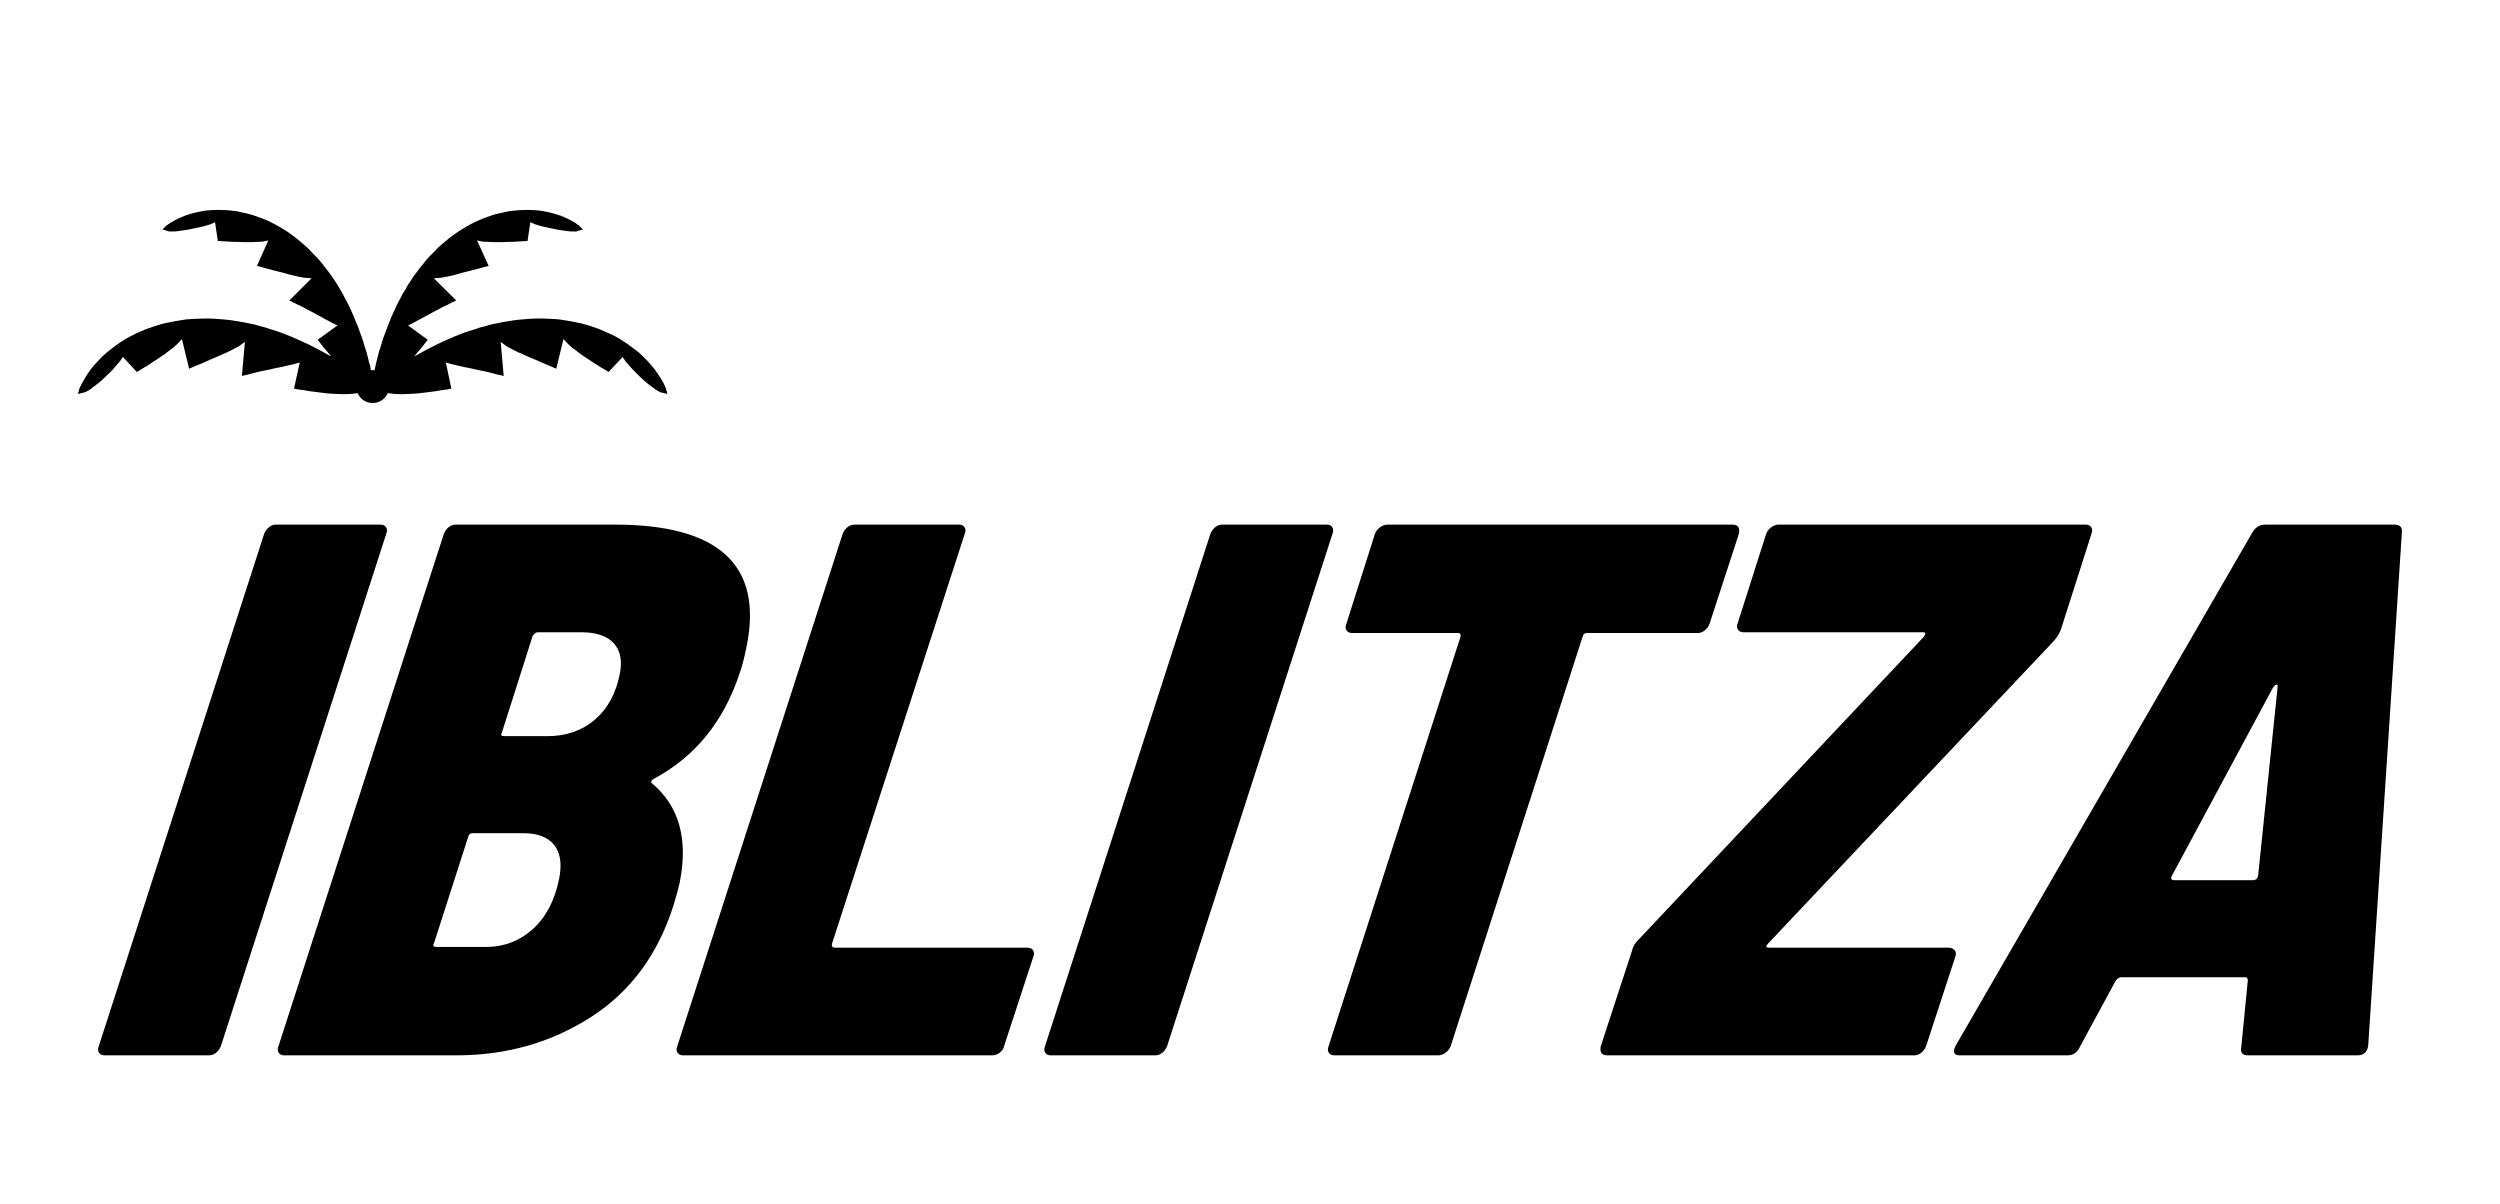
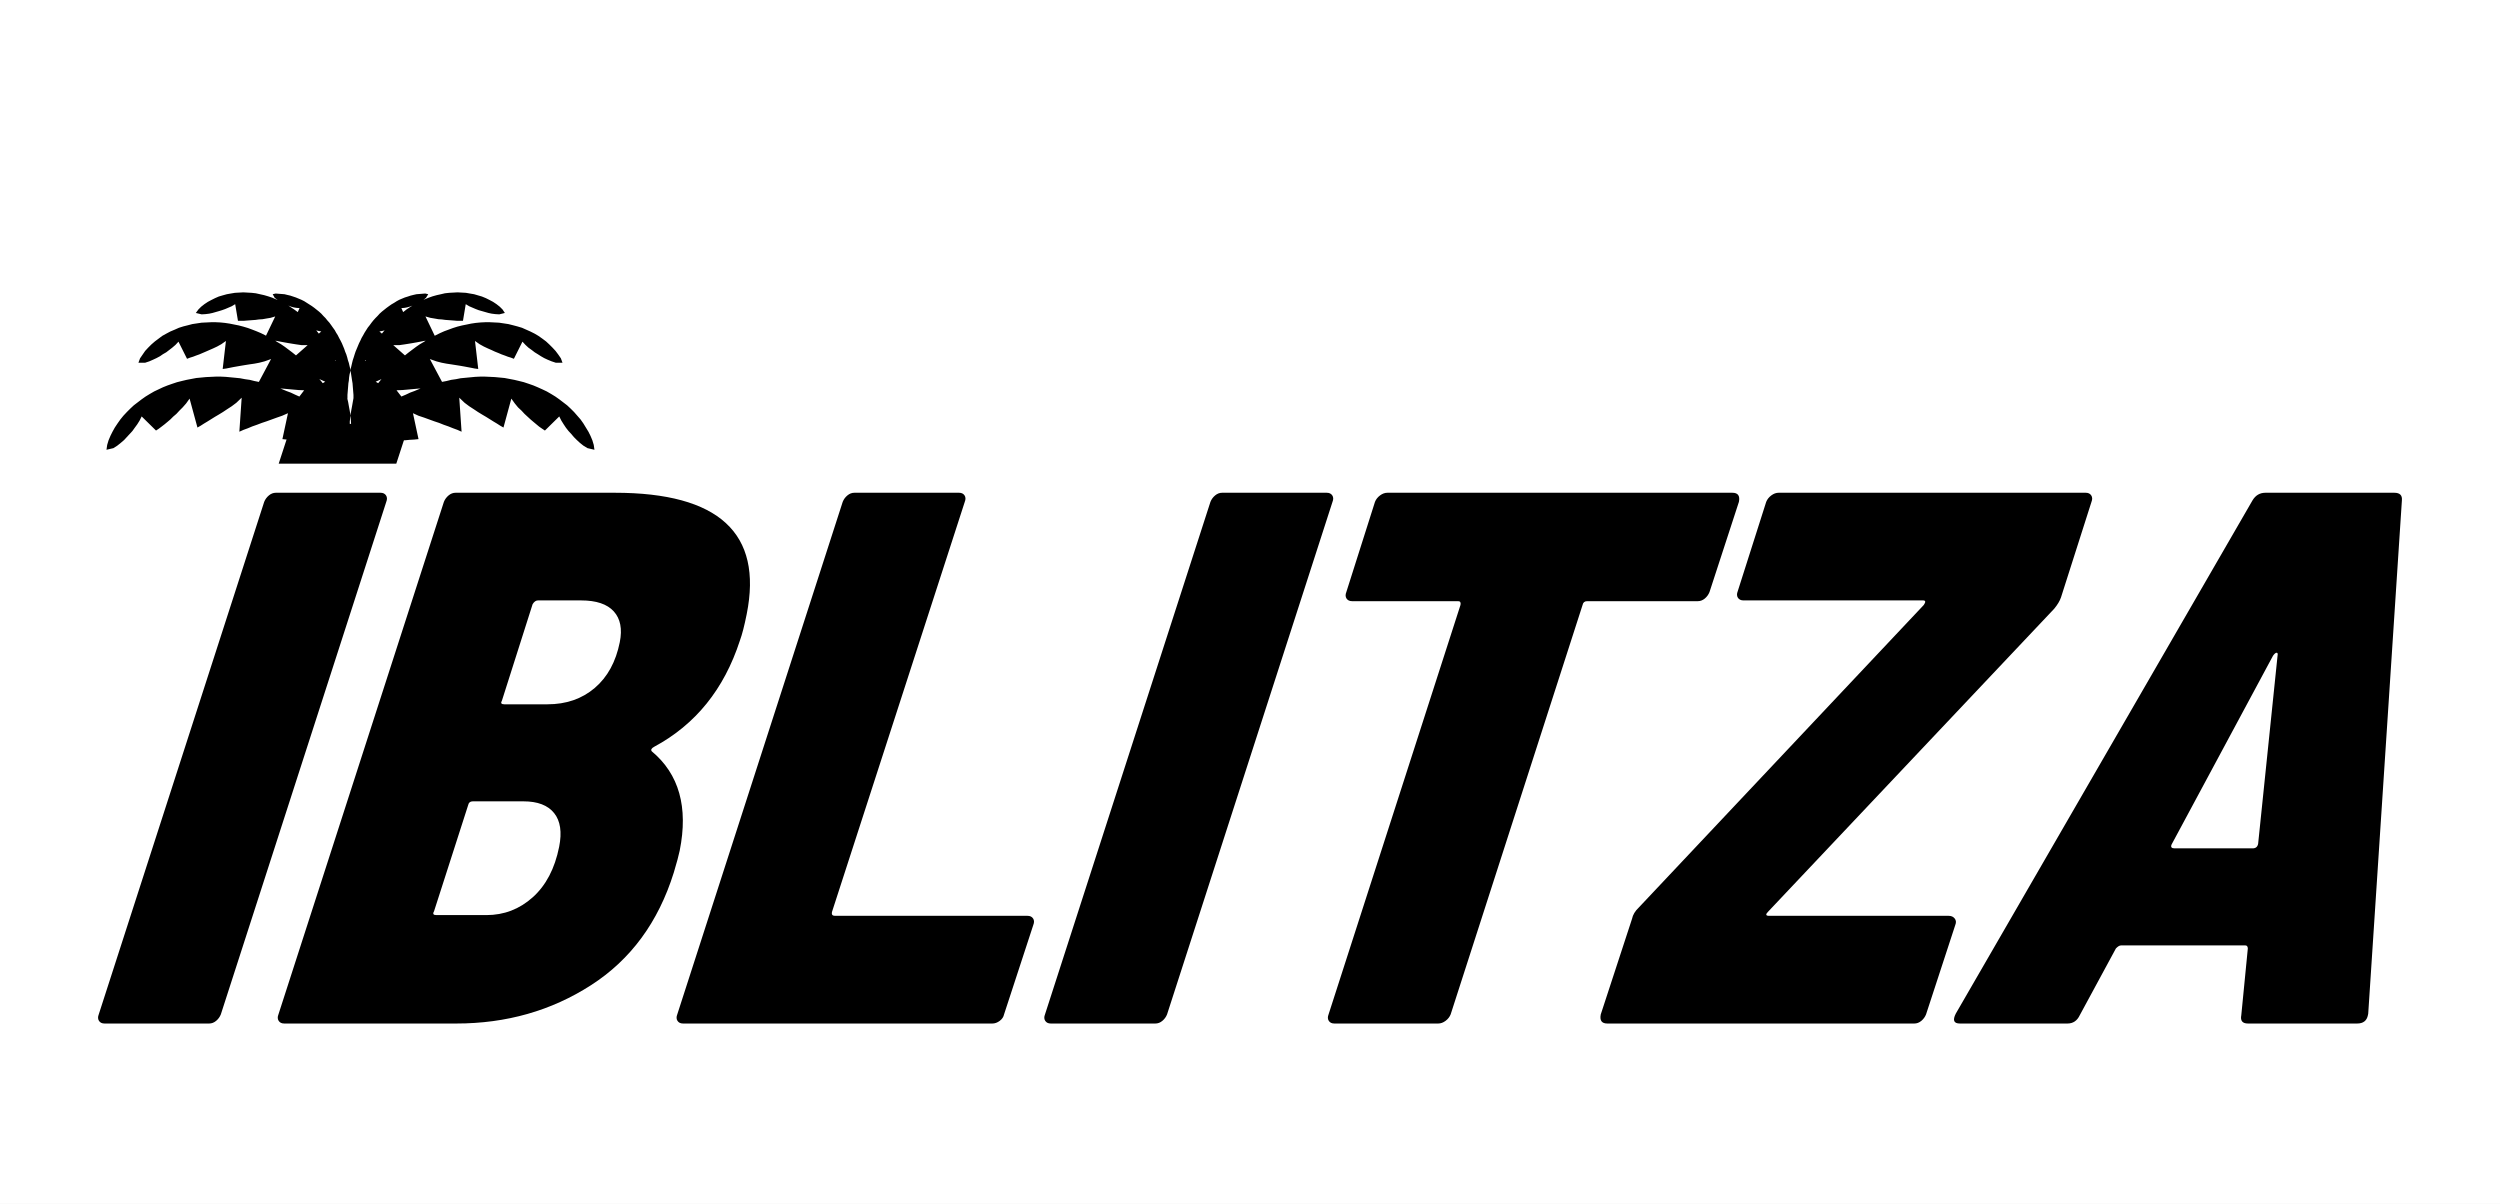
<svg xmlns="http://www.w3.org/2000/svg" viewBox="0 0 1080 520" width="1080" height="520">
  <defs />
  <rect width="1080" height="520" fill="#ffffff" />
  <g fill="#000000">
-     <path d="M161.0,167.0 L162.7,165.1 L164.5,163.5 L166.4,162.1 L168.4,160.7 L170.4,159.3 L172.4,158.0 L174.4,156.7 L176.4,155.5 L178.5,154.2 L180.6,153.1 L182.7,151.9 L184.8,150.8 L187.0,149.7 L189.1,148.6 L191.3,147.6 L193.5,146.6 L195.8,145.6 L198.0,144.7 L200.3,143.8 L202.6,143.0 L205.0,142.3 L207.3,141.5 L209.7,140.9 L212.1,140.2 L214.5,139.7 L216.9,139.2 L219.3,138.8 L221.8,138.4 L224.2,138.1 L226.7,137.9 L229.2,137.7 L231.7,137.6 L234.2,137.6 L236.7,137.7 L239.2,137.8 L241.7,138.0 L244.2,138.4 L246.6,138.8 L249.1,139.3 L251.5,139.8 L254.0,140.5 L256.4,141.3 L258.7,142.1 L261.0,143.1 L263.3,144.1 L265.6,145.2 L267.7,146.4 L269.9,147.8 L271.9,149.2 L273.9,150.7 L275.9,152.2 L277.7,153.9 L279.5,155.7 L281.1,157.5 L282.7,159.4 L284.1,161.4 L285.5,163.5 L286.7,165.6 L287.7,167.8 L288.3,170.2 L288.3,170.2 L285.1,169.4 L283.1,168.2 L281.2,166.8 L279.5,165.5 L277.9,164.1 L276.3,162.6 L274.8,161.1 L273.3,159.6 L271.8,157.9 L270.3,156.2 L269.0,154.2 L262.9,160.7 L261.3,159.7 L259.6,158.7 L258.0,157.7 L256.3,156.6 L254.6,155.5 L252.8,154.3 L251.0,153.1 L249.2,151.7 L247.3,150.3 L245.4,148.6 L243.4,146.5 L240.3,159.3 L238.5,158.5 L236.6,157.7 L234.7,156.9 L232.7,156.0 L230.6,155.1 L228.4,154.2 L226.2,153.2 L223.9,152.2 L221.5,151.0 L219.0,149.7 L216.3,147.7 L217.6,162.4 L215.3,161.9 L213.0,161.3 L210.7,160.7 L208.3,160.2 L205.8,159.7 L203.3,159.1 L200.7,158.6 L198.1,158.0 L195.4,157.4 L192.6,156.6 L195.0,167.9 L192.8,168.3 L190.5,168.6 L188.2,169.0 L185.9,169.3 L183.5,169.6 L181.0,169.9 L178.6,170.1 L176.0,170.2 L173.4,170.3 L170.7,170.2 L167.9,169.9 L164.9,169.3 L161.0,167.0Z M161.0,167.0 L160.9,164.7 L161.3,162.5 L161.7,160.3 L162.2,158.1 L162.7,156.0 L163.2,153.9 L163.8,151.7 L164.5,149.6 L165.1,147.5 L165.8,145.4 L166.6,143.3 L167.4,141.2 L168.2,139.2 L169.0,137.1 L169.9,135.1 L170.9,133.0 L171.8,131.0 L172.9,129.0 L173.9,127.0 L175.1,125.1 L176.2,123.1 L177.5,121.2 L178.7,119.3 L180.1,117.5 L181.4,115.7 L182.9,113.9 L184.3,112.1 L185.9,110.4 L187.5,108.8 L189.1,107.1 L190.8,105.6 L192.6,104.1 L194.4,102.6 L196.2,101.3 L198.2,99.9 L200.1,98.7 L202.1,97.5 L204.2,96.4 L206.3,95.4 L208.4,94.5 L210.6,93.7 L212.8,92.9 L215.0,92.3 L217.3,91.8 L219.6,91.3 L221.9,91.0 L224.2,90.8 L226.5,90.7 L228.8,90.7 L231.1,90.8 L233.4,91.0 L235.7,91.4 L237.9,91.9 L240.1,92.5 L242.3,93.2 L244.4,94.1 L246.4,95.1 L248.4,96.2 L250.2,97.5 L251.8,99.1 L251.8,99.1 L249.0,100.0 L246.7,100.0 L244.7,99.8 L242.7,99.5 L240.8,99.2 L238.9,98.8 L237.0,98.4 L235.1,98.0 L233.1,97.5 L231.2,96.9 L229.1,96.0 L227.9,104.1 L226.2,104.2 L224.5,104.3 L222.8,104.4 L221.0,104.5 L219.1,104.5 L217.2,104.6 L215.3,104.6 L213.2,104.6 L211.0,104.5 L208.7,104.4 L206.1,103.9 L211.1,114.9 L209.3,115.3 L207.6,115.8 L205.7,116.3 L203.8,116.8 L201.8,117.3 L199.8,117.8 L197.7,118.4 L195.5,119.0 L193.1,119.5 L190.5,120.0 L187.4,120.2 L197.1,129.8 L195.2,130.7 L193.3,131.7 L191.3,132.6 L189.3,133.7 L187.3,134.7 L185.2,135.9 L183.1,137.0 L180.9,138.2 L178.7,139.4 L176.3,140.6 L184.8,146.8 L183.5,148.4 L182.2,150.1 L180.8,151.7 L179.4,153.4 L178.0,155.0 L176.5,156.7 L174.9,158.3 L173.2,160.0 L171.5,161.6 L169.6,163.2 L167.5,164.8 L165.1,166.2 L161.0,167.0Z M161.0,167.0 L159.4,165.1 L157.5,163.5 L155.6,162.1 L153.6,160.7 L151.7,159.3 L149.7,158.0 L147.6,156.7 L145.6,155.5 L143.5,154.2 L141.4,153.1 L139.3,151.9 L137.2,150.8 L135.1,149.7 L132.9,148.6 L130.7,147.6 L128.5,146.6 L126.2,145.6 L124.0,144.7 L121.7,143.8 L119.4,143.0 L117.1,142.3 L114.7,141.5 L112.4,140.9 L110.0,140.2 L107.6,139.7 L105.1,139.2 L102.7,138.8 L100.2,138.4 L97.8,138.1 L95.3,137.9 L92.8,137.7 L90.3,137.6 L87.8,137.6 L85.3,137.7 L82.8,137.8 L80.3,138.0 L77.8,138.4 L75.4,138.8 L72.9,139.3 L70.5,139.8 L68.1,140.5 L65.7,141.3 L63.3,142.1 L61.0,143.1 L58.7,144.1 L56.5,145.2 L54.3,146.4 L52.1,147.8 L50.1,149.2 L48.1,150.7 L46.2,152.2 L44.3,153.9 L42.6,155.7 L40.9,157.5 L39.3,159.4 L37.9,161.4 L36.6,163.5 L35.4,165.6 L34.3,167.8 L33.7,170.2 L33.7,170.2 L36.9,169.4 L39.0,168.2 L40.8,166.8 L42.5,165.5 L44.2,164.1 L45.7,162.6 L47.3,161.1 L48.8,159.6 L50.2,157.9 L51.7,156.2 L53.1,154.2 L59.1,160.7 L60.8,159.7 L62.4,158.7 L64.1,157.7 L65.7,156.6 L67.4,155.5 L69.2,154.3 L71.0,153.1 L72.8,151.7 L74.7,150.3 L76.6,148.6 L78.6,146.5 L81.7,159.3 L83.5,158.5 L85.4,157.7 L87.4,156.9 L89.4,156.0 L91.4,155.1 L93.6,154.2 L95.8,153.2 L98.1,152.2 L100.5,151.0 L103.0,149.7 L105.8,147.7 L104.5,162.4 L106.7,161.9 L109.0,161.3 L111.3,160.7 L113.7,160.2 L116.2,159.7 L118.7,159.1 L121.3,158.6 L123.9,158.0 L126.6,157.4 L129.5,156.6 L127.0,167.9 L129.2,168.3 L131.5,168.6 L133.8,169.0 L136.2,169.3 L138.6,169.6 L141.0,169.9 L143.5,170.1 L146.0,170.2 L148.6,170.3 L151.3,170.2 L154.1,169.9 L157.1,169.3 L161.0,167.0Z M161.0,167.0 L161.1,164.7 L160.8,162.5 L160.3,160.3 L159.9,158.1 L159.3,156.0 L158.8,153.9 L158.2,151.7 L157.5,149.6 L156.9,147.5 L156.2,145.4 L155.4,143.3 L154.7,141.2 L153.8,139.2 L153.0,137.1 L152.1,135.1 L151.2,133.0 L150.2,131.0 L149.1,129.0 L148.1,127.0 L147.0,125.1 L145.8,123.1 L144.6,121.2 L143.3,119.3 L142.0,117.5 L140.6,115.7 L139.2,113.9 L137.7,112.1 L136.1,110.4 L134.5,108.8 L132.9,107.1 L131.2,105.6 L129.4,104.1 L127.6,102.6 L125.8,101.3 L123.9,99.9 L121.9,98.7 L119.9,97.5 L117.8,96.4 L115.8,95.4 L113.6,94.5 L111.4,93.7 L109.2,92.9 L107.0,92.3 L104.7,91.8 L102.5,91.3 L100.2,91.0 L97.9,90.8 L95.5,90.7 L93.2,90.7 L90.9,90.8 L88.6,91.0 L86.4,91.4 L84.1,91.9 L81.9,92.5 L79.8,93.2 L77.7,94.1 L75.6,95.1 L73.7,96.2 L71.8,97.5 L70.2,99.1 L70.2,99.1 L73.1,100.0 L75.3,100.0 L77.3,99.8 L79.3,99.5 L81.3,99.2 L83.2,98.8 L85.0,98.4 L87.0,98.0 L88.9,97.5 L90.9,96.9 L92.9,96.0 L94.1,104.1 L95.8,104.2 L97.5,104.3 L99.3,104.4 L101.0,104.5 L102.9,104.5 L104.8,104.6 L106.7,104.6 L108.8,104.6 L111.0,104.5 L113.3,104.4 L115.9,103.9 L111.0,114.9 L112.7,115.3 L114.5,115.8 L116.3,116.3 L118.2,116.8 L120.2,117.3 L122.2,117.8 L124.3,118.4 L126.6,119.0 L128.9,119.5 L131.5,120.0 L134.6,120.2 L125.0,129.8 L126.8,130.7 L128.8,131.7 L130.7,132.6 L132.7,133.7 L134.7,134.7 L136.8,135.9 L138.9,137.0 L141.1,138.2 L143.3,139.4 L145.8,140.6 L137.2,146.8 L138.5,148.4 L139.8,150.1 L141.2,151.7 L142.6,153.4 L144.0,155.0 L145.6,156.7 L147.1,158.3 L148.8,160.0 L150.5,161.6 L152.4,163.2 L154.5,164.8 L156.9,166.2 L161.0,167.0Z" />
-     <circle cx="161.0" cy="167.0" r="7.1" />
+     <path d="M120.4,200.3 L171.2,200.3 L176.8,183.1 L126.0,183.1Z" />
+     <path d="M151.4,185.6 L152.8,183.9 L154.3,182.6 L156.0,181.4 L157.6,180.2 L159.3,179.1 L161.0,178.0 L162.7,177.0 L164.5,176.0 L166.2,175.0 L168.0,174.0 L169.8,173.1 L171.6,172.2 L173.4,171.3 L175.3,170.5 L177.2,169.6 L179.1,168.9 L181.0,168.1 L182.9,167.4 L184.9,166.8 L186.8,166.2 L188.8,165.6 L190.8,165.0 L192.9,164.6 L194.9,164.1 L197.0,163.8 L199.0,163.4 L201.1,163.2 L203.2,163.0 L205.3,162.8 L207.4,162.7 L209.5,162.7 L211.7,162.8 L213.8,162.9 L215.9,163.1 L218.0,163.3 L220.1,163.7 L222.2,164.1 L224.3,164.6 L226.3,165.1 L228.4,165.8 L230.4,166.5 L232.3,167.3 L234.3,168.2 L236.2,169.1 L238.1,170.2 L239.9,171.3 L241.6,172.5 L243.3,173.8 L245.0,175.1 L246.5,176.5 L248.0,178.0 L249.4,179.6 L250.8,181.2 L252.0,182.9 L253.1,184.7 L254.2,186.5 L255.1,188.3 L255.9,190.2 L256.5,192.2 L256.8,194.3 L256.8,194.3 L253.8,193.6 L252.0,192.5 L250.5,191.3 L249.2,190.1 L247.9,188.8 L246.8,187.5 L245.6,186.2 L244.5,184.8 L243.5,183.3 L242.5,181.7 L241.6,179.9 L235.4,186.0 L234.2,185.2 L232.9,184.3 L231.7,183.3 L230.5,182.3 L229.2,181.2 L227.9,180.0 L226.6,178.8 L225.3,177.4 L223.8,176.0 L222.4,174.3 L220.9,172.2 L217.5,184.7 L216.1,183.9 L214.7,183.0 L213.2,182.1 L211.6,181.1 L210.0,180.1 L208.3,179.1 L206.5,178.0 L204.7,176.8 L202.7,175.5 L200.7,174.0 L198.4,171.8 L199.4,186.5 L197.6,185.7 L195.7,185.0 L193.7,184.2 L191.7,183.5 L189.7,182.7 L187.6,182.0 L185.4,181.2 L183.2,180.4 L180.8,179.6 L178.4,178.5 L180.8,189.7 L178.9,189.9 L177.0,190.0 L175.0,190.2 L173.0,190.2 L170.9,190.3 L168.9,190.3 L166.7,190.3 L164.5,190.2 L162.3,190.0 L159.9,189.6 L157.5,189.1 L154.9,188.2 L151.4,185.6Z M151.4,185.6 L151.8,183.6 L152.6,181.9 L153.5,180.2 L154.4,178.5 L155.4,176.9 L156.4,175.3 L157.4,173.7 L158.5,172.1 L159.6,170.5 L160.7,169.0 L161.8,167.5 L163.0,166.0 L164.2,164.5 L165.4,163.0 L166.7,161.6 L168.0,160.1 L169.4,158.7 L170.7,157.4 L172.2,156.0 L173.6,154.7 L175.1,153.4 L176.6,152.2 L178.2,151.0 L179.8,149.8 L181.4,148.7 L183.1,147.7 L184.8,146.6 L186.5,145.7 L188.3,144.8 L190.1,143.9 L191.9,143.1 L193.8,142.4 L195.7,141.7 L197.6,141.1 L199.6,140.6 L201.6,140.2 L203.5,139.8 L205.5,139.5 L207.6,139.3 L209.6,139.2 L211.6,139.2 L213.6,139.3 L215.6,139.4 L217.6,139.7 L219.6,140.0 L221.6,140.5 L223.5,141.0 L225.5,141.6 L227.3,142.4 L229.1,143.2 L230.9,144.1 L232.6,145.1 L234.3,146.3 L235.9,147.5 L237.3,148.8 L238.7,150.2 L240.0,151.6 L241.2,153.2 L242.3,154.8 L243.0,156.7 L243.0,156.7 L240.1,156.7 L238.3,156.1 L236.6,155.4 L235.1,154.7 L233.7,153.9 L232.3,153.0 L231.0,152.2 L229.7,151.2 L228.3,150.2 L227.0,149.0 L225.7,147.6 L222.0,155.0 L220.7,154.5 L219.4,154.1 L218.1,153.6 L216.7,153.1 L215.3,152.5 L213.8,151.9 L212.3,151.2 L210.7,150.5 L209.0,149.7 L207.2,148.7 L205.2,147.3 L206.6,159.4 L205.1,159.2 L203.6,158.9 L202.0,158.6 L200.4,158.3 L198.7,158.0 L196.8,157.7 L194.9,157.4 L192.9,157.1 L190.8,156.7 L188.5,156.1 L185.7,155.1 L192.2,167.3 L190.4,167.3 L188.5,167.4 L186.6,167.5 L184.6,167.6 L182.6,167.8 L180.5,167.9 L178.3,168.1 L176.1,168.3 L173.8,168.5 L171.3,168.6 L177.9,177.1 L176.3,178.0 L174.8,178.9 L173.2,179.8 L171.5,180.7 L169.8,181.6 L168.1,182.4 L166.2,183.3 L164.3,184.1 L162.4,184.8 L160.2,185.5 L158.0,186.1 L155.4,186.4 L151.4,185.6Z M151.4,185.6 L151.1,183.8 L151.1,182.1 L151.3,180.4 L151.5,178.7 L151.8,177.0 L152.1,175.4 L152.4,173.7 L152.7,172.0 L153.1,170.4 L153.5,168.7 L154.0,167.1 L154.5,165.4 L155.0,163.8 L155.5,162.2 L156.1,160.6 L156.7,158.9 L157.4,157.3 L158.1,155.7 L158.9,154.2 L159.6,152.6 L160.5,151.1 L161.4,149.5 L162.3,148.0 L163.3,146.6 L164.3,145.1 L165.3,143.7 L166.5,142.3 L167.6,140.9 L168.8,139.6 L170.1,138.3 L171.4,137.1 L172.8,135.9 L174.2,134.8 L175.6,133.7 L177.1,132.7 L178.7,131.7 L180.3,130.8 L181.9,130.0 L183.5,129.3 L185.2,128.6 L186.9,128.0 L188.7,127.5 L190.5,127.1 L192.2,126.7 L194.0,126.5 L195.8,126.4 L197.7,126.3 L199.5,126.4 L201.3,126.5 L203.0,126.8 L204.8,127.1 L206.5,127.6 L208.2,128.1 L209.9,128.8 L211.5,129.6 L213.0,130.4 L214.5,131.4 L215.9,132.5 L217.1,133.7 L218.1,135.2 L218.1,135.2 L215.7,135.8 L214.0,135.7 L212.4,135.5 L211.0,135.2 L209.6,134.8 L208.2,134.4 L206.8,134.0 L205.5,133.5 L204.1,132.9 L202.7,132.3 L201.2,131.4 L200.0,138.6 L198.8,138.6 L197.6,138.6 L196.4,138.5 L195.1,138.4 L193.8,138.3 L192.4,138.2 L190.9,138.0 L189.4,137.9 L187.7,137.6 L185.9,137.3 L183.8,136.7 L188.5,146.5 L187.3,146.7 L186.0,146.9 L184.6,147.1 L183.1,147.3 L181.6,147.6 L180.0,147.9 L178.3,148.2 L176.5,148.5 L174.6,148.8 L172.5,149.1 L169.9,149.1 L179.1,157.2 L177.6,157.8 L176.1,158.4 L174.5,159.1 L172.9,159.8 L171.3,160.6 L169.6,161.4 L167.9,162.2 L166.1,163.1 L164.3,164.0 L162.3,164.9 L170.5,169.8 L169.5,171.1 L168.5,172.3 L167.5,173.6 L166.4,174.8 L165.3,176.1 L164.1,177.4 L162.9,178.7 L161.6,180.0 L160.2,181.3 L158.7,182.6 L157.0,183.8 L154.9,184.9 L151.4,185.6Z M151.4,185.6 L150.9,184.4 L150.6,183.1 L150.5,181.9 L150.3,180.6 L150.2,179.4 L150.1,178.2 L150.1,176.9 L150.1,175.7 L150.0,174.4 L150.0,173.2 L150.1,171.9 L150.1,170.6 L150.2,169.4 L150.3,168.1 L150.4,166.9 L150.5,165.6 L150.7,164.4 L150.8,163.1 L151.0,161.8 L151.3,160.6 L151.5,159.3 L151.8,158.1 L152.1,156.8 L152.4,155.6 L152.8,154.4 L153.2,153.1 L153.6,151.9 L154.1,150.7 L154.6,149.5 L155.1,148.3 L155.7,147.1 L156.2,146.0 L156.9,144.8 L157.5,143.7 L158.2,142.6 L158.9,141.5 L159.7,140.5 L160.5,139.4 L161.3,138.4 L162.2,137.4 L163.1,136.5 L164.0,135.5 L165.0,134.6 L166.0,133.8 L167.0,133.0 L168.1,132.2 L169.1,131.5 L170.3,130.8 L171.4,130.1 L172.5,129.5 L173.7,129.0 L174.9,128.5 L176.2,128.1 L177.4,127.7 L178.6,127.4 L179.9,127.1 L181.2,127.0 L182.4,126.9 L183.7,126.8 L185.0,127.1 L185.0,127.1 L184.0,128.7 L183.0,129.5 L182.0,130.2 L181.0,130.8 L180.0,131.3 L179.0,131.7 L178.0,132.1 L176.9,132.5 L175.8,132.8 L174.7,133.0 L173.4,133.1 L175.6,138.1 L174.8,138.7 L173.9,139.2 L173.1,139.7 L172.1,140.2 L171.2,140.7 L170.2,141.1 L169.2,141.6 L168.1,142.1 L166.8,142.5 L165.5,142.9 L163.9,143.2 L170.1,148.4 L169.3,149.0 L168.4,149.6 L167.5,150.3 L166.5,150.9 L165.5,151.6 L164.4,152.3 L163.3,153.0 L162.2,153.7 L160.9,154.5 L159.5,155.2 L157.6,155.8 L166.0,159.4 L165.1,160.3 L164.1,161.1 L163.2,162.0 L162.2,162.9 L161.2,163.8 L160.2,164.8 L159.1,165.8 L158.0,166.8 L156.9,167.8 L155.6,168.8 L162.4,170.8 L161.9,171.9 L161.4,173.0 L160.9,174.1 L160.4,175.3 L159.8,176.4 L159.2,177.6 L158.5,178.7 L157.8,179.9 L157.0,181.0 L156.1,182.2 L155.1,183.4 L153.8,184.5 L151.4,185.6Z M151.4,185.6 L150.0,183.9 L148.4,182.6 L146.8,181.4 L145.2,180.2 L143.5,179.1 L141.8,178.0 L140.1,177.0 L138.3,176.0 L136.6,175.0 L134.8,174.0 L133.0,173.1 L131.2,172.2 L129.3,171.3 L127.5,170.5 L125.6,169.6 L123.7,168.9 L121.8,168.1 L119.9,167.4 L117.9,166.8 L115.9,166.2 L113.9,165.6 L111.9,165.0 L109.9,164.6 L107.9,164.1 L105.8,163.8 L103.7,163.4 L101.7,163.2 L99.6,163.0 L97.5,162.8 L95.4,162.7 L93.2,162.7 L91.1,162.8 L89.0,162.9 L86.9,163.1 L84.8,163.3 L82.7,163.7 L80.6,164.1 L78.5,164.6 L76.5,165.1 L74.4,165.8 L72.4,166.5 L70.4,167.3 L68.5,168.2 L66.6,169.1 L64.7,170.2 L62.9,171.3 L61.2,172.5 L59.5,173.8 L57.8,175.1 L56.3,176.5 L54.8,178.0 L53.3,179.6 L52.0,181.2 L50.8,182.9 L49.6,184.7 L48.6,186.5 L47.7,188.3 L46.9,190.2 L46.3,192.2 L46.0,194.3 L46.0,194.3 L49.0,193.6 L50.7,192.5 L52.2,191.3 L53.6,190.1 L54.8,188.8 L56.0,187.5 L57.2,186.2 L58.2,184.8 L59.3,183.3 L60.3,181.7 L61.2,179.9 L67.4,186.0 L68.6,185.2 L69.8,184.3 L71.1,183.3 L72.3,182.3 L73.6,181.2 L74.8,180.0 L76.2,178.8 L77.5,177.4 L78.9,176.0 L80.4,174.3 L81.9,172.2 L85.3,184.7 L86.7,183.9 L88.1,183.0 L89.6,182.1 L91.2,181.1 L92.8,180.1 L94.5,179.1 L96.3,178.0 L98.1,176.8 L100.1,175.5 L102.1,174.0 L104.4,171.8 L103.4,186.5 L105.2,185.7 L107.1,185.0 L109.0,184.2 L111.0,183.5 L113.1,182.7 L115.2,182.0 L117.4,181.2 L119.6,180.4 L121.9,179.6 L124.4,178.5 L122.0,189.7 L123.9,189.9 L125.8,190.0 L127.8,190.2 L129.8,190.2 L131.8,190.3 L133.9,190.3 L136.1,190.3 L138.3,190.2 L140.5,190.0 L142.8,189.6 L145.3,189.1 L147.9,188.2 L151.4,185.6Z M151.4,185.6 L150.9,183.6 L150.2,181.9 L149.3,180.2 L148.4,178.5 L147.4,176.9 L146.4,175.3 L145.4,173.7 L144.3,172.1 L143.2,170.5 L142.1,169.0 L141.0,167.5 L139.8,166.0 L138.6,164.5 L137.3,163.0 L136.1,161.6 L134.8,160.1 L133.4,158.7 L132.0,157.4 L130.6,156.0 L129.2,154.7 L127.7,153.4 L126.2,152.2 L124.6,151.0 L123.0,149.8 L121.4,148.7 L119.7,147.7 L118.0,146.6 L116.3,145.7 L114.5,144.8 L112.7,143.9 L110.8,143.1 L109.0,142.4 L107.1,141.7 L105.1,141.1 L103.2,140.6 L101.2,140.2 L99.2,139.8 L97.2,139.5 L95.2,139.3 L93.2,139.2 L91.2,139.2 L89.2,139.3 L87.1,139.4 L85.1,139.7 L83.1,140.0 L81.2,140.5 L79.2,141.0 L77.3,141.6 L75.5,142.4 L73.6,143.2 L71.9,144.1 L70.1,145.1 L68.5,146.3 L66.9,147.5 L65.4,148.8 L64.0,150.2 L62.7,151.6 L61.6,153.2 L60.5,154.8 L59.8,156.7 L59.8,156.7 L62.7,156.7 L64.5,156.1 L66.1,155.4 L67.6,154.7 L69.1,153.9 L70.4,153.0 L71.8,152.2 L73.1,151.2 L74.4,150.2 L75.8,149.0 L77.1,147.6 L80.8,155.0 L82.1,154.5 L83.4,154.1 L84.7,153.6 L86.1,153.1 L87.5,152.5 L88.9,151.9 L90.5,151.2 L92.1,150.5 L93.8,149.7 L95.6,148.7 L97.6,147.3 L96.2,159.4 L97.7,159.2 L99.2,158.9 L100.7,158.6 L102.4,158.3 L104.1,158.0 L105.9,157.7 L107.8,157.4 L109.9,157.1 L112.0,156.7 L114.3,156.1 L117.1,155.1 L110.6,167.3 L112.4,167.3 L114.3,167.4 L116.2,167.5 L118.2,167.6 L120.2,167.8 L122.3,167.9 L124.5,168.1 L126.7,168.3 L129.0,168.5 L131.4,168.6 L124.9,177.1 L126.4,178.0 L128.0,178.9 L129.6,179.8 L131.3,180.7 L133.0,181.6 L134.7,182.4 L136.5,183.3 L138.4,184.1 L140.4,184.8 L142.5,185.5 L144.8,186.1 L147.4,186.4 L151.4,185.6Z M151.4,185.6 L151.7,183.8 L151.6,182.1 L151.5,180.4 L151.3,178.7 L151.0,177.0 L150.7,175.4 L150.4,173.7 L150.0,172.0 L149.7,170.4 L149.2,168.7 L148.8,167.1 L148.3,165.4 L147.8,163.8 L147.3,162.2 L146.7,160.6 L146.0,158.9 L145.4,157.3 L144.7,155.7 L143.9,154.2 L143.1,152.6 L142.3,151.1 L141.4,149.5 L140.5,148.0 L139.5,146.6 L138.5,145.1 L137.4,143.7 L136.3,142.3 L135.2,140.9 L133.9,139.6 L132.7,138.3 L131.4,137.1 L130.0,135.9 L128.6,134.8 L127.1,133.7 L125.6,132.7 L124.1,131.7 L122.5,130.8 L120.9,130.0 L119.2,129.3 L117.6,128.6 L115.8,128.0 L114.1,127.5 L112.3,127.1 L110.5,126.7 L108.7,126.5 L106.9,126.4 L105.1,126.3 L103.3,126.4 L101.5,126.5 L99.7,126.8 L98.0,127.1 L96.2,127.6 L94.5,128.1 L92.9,128.8 L91.3,129.6 L89.8,130.4 L88.3,131.4 L86.9,132.5 L85.7,133.7 L84.6,135.2 L84.6,135.2 L87.1,135.8 L88.8,135.7 L90.4,135.5 L91.8,135.2 L93.2,134.8 L94.6,134.4 L95.9,134.0 L97.3,133.5 L98.7,132.9 L100.1,132.3 L101.6,131.4 L102.8,138.6 L104.0,138.6 L105.2,138.6 L106.4,138.5 L107.7,138.4 L109.0,138.3 L110.4,138.2 L111.8,138.0 L113.4,137.9 L115.1,137.6 L116.9,137.3 L118.9,136.7 L114.2,146.5 L115.5,146.7 L116.8,146.9 L118.2,147.1 L119.7,147.3 L121.2,147.6 L122.8,147.9 L124.5,148.2 L126.3,148.5 L128.2,148.8 L130.3,149.1 L132.9,149.1 L123.7,157.2 L125.1,157.8 L126.7,158.4 L128.2,159.1 L129.8,159.8 L131.5,160.6 L133.1,161.4 L134.9,162.2 L136.6,163.1 L138.5,164.0 L140.5,164.9 L132.3,169.8 L133.3,171.1 L134.3,172.3 L135.3,173.6 L136.4,174.8 L137.5,176.1 L138.6,177.4 L139.9,178.7 L141.2,180.0 L142.6,181.3 L144.1,182.6 L145.8,183.8 L147.8,184.9 L151.4,185.6Z M151.4,185.6 L151.9,184.4 L152.2,183.1 L152.3,181.9 L152.5,180.6 L152.6,179.4 L152.6,178.2 L152.7,176.9 L152.7,175.7 L152.7,174.4 L152.7,173.2 L152.7,171.9 L152.7,170.6 L152.6,169.4 L152.5,168.1 L152.4,166.9 L152.3,165.6 L152.1,164.4 L151.9,163.1 L151.7,161.8 L151.5,160.6 L151.3,159.3 L151.0,158.1 L150.7,156.8 L150.3,155.6 L150.0,154.4 L149.6,153.1 L149.1,151.9 L148.7,150.7 L148.2,149.5 L147.7,148.3 L147.1,147.1 L146.5,146.0 L145.9,144.8 L145.2,143.7 L144.6,142.6 L143.8,141.5 L143.1,140.5 L142.3,139.4 L141.4,138.4 L140.6,137.4 L139.7,136.5 L138.8,135.5 L137.8,134.6 L136.8,133.8 L135.8,133.0 L134.7,132.2 L133.6,131.5 L132.5,130.8 L131.4,130.1 L130.2,129.5 L129.0,129.0 L127.8,128.5 L126.6,128.1 L125.4,127.7 L124.1,127.4 L122.9,127.1 L121.6,127.0 L120.3,126.9 L119.1,126.8 L117.8,127.1 L117.8,127.1 L118.7,128.7 L119.8,129.5 L120.8,130.2 L121.7,130.8 L122.7,131.3 L123.7,131.7 L124.8,132.1 L125.8,132.5 L126.9,132.8 L128.1,133.0 L129.4,133.1 L127.2,138.1 L128.0,138.7 L128.9,139.2 L129.7,139.7 L130.6,140.2 L131.6,140.7 L132.6,141.1 L133.6,141.6 L134.7,142.1 L135.9,142.5 L137.3,142.9 L138.8,143.2 L132.7,148.4 L133.5,149.0 L134.4,149.6 L135.3,150.3 L136.3,150.9 L137.3,151.6 L138.3,152.3 L139.4,153.0 L140.6,153.7 L141.9,154.5 L143.3,155.2 L145.1,155.8 L136.8,159.4 L137.7,160.3 L138.6,161.1 L139.6,162.0 L140.6,162.9 L141.6,163.8 L142.6,164.8 L143.7,165.8 L144.8,166.8 L145.9,167.8 L147.2,168.8 L140.4,170.8 L140.9,171.9 L141.4,173.0 L141.9,174.1 L142.4,175.3 L143.0,176.4 L143.6,177.6 L144.3,178.7 L145.0,179.9 L145.8,181.0 L146.7,182.2 L147.7,183.4 L148.9,184.5 L151.4,185.6Z" />
  </g>
-   <path d="M42.66 451.98 114.13 230.56Q114.79 228.92 116.16 227.78Q117.54 226.63 119.18 226.63H164.38Q166.01 226.63 166.77 227.78Q167.52 228.92 166.87 230.56L95.40 451.98Q94.74 453.62 93.37 454.77Q91.99 455.91 90.35 455.91H45.15Q43.51 455.91 42.76 454.77Q42.01 453.62 42.66 451.98ZM197.13 455.91H122.78Q121.14 455.91 120.39 454.77Q119.63 453.62 120.29 451.98L191.76 230.56Q192.42 228.92 193.79 227.78Q195.17 226.63 196.80 226.63H265.59Q333.06 226.63 322.58 279.04Q321.08 286.57 319.63 290.50Q309.41 321.95 282.62 336.36Q280.79 337.34 281.57 338.32Q299.26 353.06 293.63 381.23Q293.04 384.18 291.07 390.73Q281.05 422.83 255.30 439.37Q229.56 455.91 197.13 455.91ZM230.08 274.78 216.85 316.38Q215.87 318.02 217.83 318.02H236.50Q248.62 318.02 256.91 310.97Q265.20 303.93 267.75 291.16Q269.45 282.64 265.16 277.89Q260.87 273.14 251.05 273.14H232.38Q231.07 273.14 230.08 274.78ZM241.55 379.59Q243.45 370.09 239.39 365.02Q235.32 359.94 226.15 359.94H204.21Q202.57 359.94 202.24 361.58L187.50 407.44Q186.52 409.07 188.48 409.07H210.10Q221.57 409.07 230.15 401.38Q238.73 393.68 241.55 379.59ZM292.58 451.98 364.05 230.56Q364.70 228.92 366.08 227.78Q367.46 226.63 369.09 226.63H414.30Q415.93 226.63 416.69 227.78Q417.44 228.92 416.78 230.56L359.40 407.76Q359.07 409.40 360.71 409.40H443.91Q445.54 409.40 446.30 410.55Q447.05 411.69 446.39 413.33L433.75 451.98Q433.42 453.62 431.88 454.77Q430.35 455.91 428.71 455.91H295.07Q293.43 455.91 292.68 454.77Q291.92 453.62 292.58 451.98ZM451.44 451.98 522.91 230.56Q523.56 228.92 524.94 227.78Q526.32 226.63 527.95 226.63H573.16Q574.79 226.63 575.55 227.78Q576.30 228.92 575.64 230.56L504.17 451.98Q503.52 453.62 502.14 454.77Q500.77 455.91 499.13 455.91H453.93Q452.29 455.91 451.54 454.77Q450.78 453.62 451.44 451.98ZM751.21 230.56 738.50 269.54Q737.85 271.18 736.47 272.32Q735.09 273.47 733.46 273.47H685.63Q684.00 273.47 683.67 275.11L626.68 451.98Q626.02 453.62 624.48 454.77Q622.94 455.91 621.30 455.91H576.43Q574.79 455.91 574.04 454.77Q573.29 453.62 573.94 451.98L630.93 275.11Q631.26 273.47 629.95 273.47H584.10Q582.46 273.47 581.70 272.32Q580.95 271.18 581.61 269.54L593.99 230.56Q594.64 228.92 596.18 227.78Q597.72 226.63 599.36 226.63H748.39Q752.00 226.63 751.21 230.56ZM691.53 451.98 705.03 410.71Q705.55 408.09 707.97 405.80L831.07 275.11Q832.44 273.14 830.80 273.14H753.18Q751.54 273.14 750.78 271.99Q750.03 270.85 750.69 269.21L763.00 230.56Q763.66 228.92 765.20 227.78Q766.74 226.63 768.37 226.63H901.03Q902.67 226.63 903.42 227.78Q904.17 228.92 903.52 230.56L890.35 271.83Q889.57 274.12 887.40 276.74L763.98 407.44Q761.95 409.40 764.25 409.40H841.87Q843.51 409.40 844.43 410.55Q845.35 411.69 844.69 413.33L832.05 451.98Q831.39 453.62 830.02 454.77Q828.64 455.91 827.00 455.91H694.35Q690.74 455.91 691.53 451.98ZM968.24 452.31 971.06 423.49Q970.99 422.17 970.01 422.17H916.29Q915.31 422.17 914.07 423.49L898.47 452.31Q896.77 455.91 893.17 455.91H846.66Q842.73 455.91 844.89 451.65L973.09 229.91Q975.06 226.63 978.66 226.63H1034.34Q1037.94 226.63 1037.62 229.91L1023.07 451.65L1022.94 452.31Q1022.22 455.91 1018.29 455.91H971.12Q967.52 455.91 968.24 452.31ZM939.42 380.25H973.16Q975.12 380.25 975.51 378.28L983.90 297.05Q984.16 295.74 983.51 295.74Q982.85 295.74 981.93 297.05L938.11 378.61Q937.45 380.25 939.42 380.25Z" fill="#000000" />
+   <path d="M42.66 438.22 114.13 216.80Q114.79 215.17 116.16 214.02Q117.54 212.87 119.18 212.87H164.38Q166.01 212.87 166.77 214.02Q167.52 215.17 166.87 216.80L95.40 438.22Q94.74 439.86 93.37 441.01Q91.99 442.16 90.35 442.16H45.15Q43.51 442.16 42.76 441.01Q42.01 439.86 42.66 438.22ZM197.13 442.16H122.78Q121.14 442.16 120.39 441.01Q119.63 439.86 120.29 438.22L191.76 216.80Q192.42 215.17 193.79 214.02Q195.17 212.87 196.80 212.87H265.59Q333.06 212.87 322.58 265.28Q321.08 272.81 319.63 276.74Q309.41 308.19 282.62 322.60Q280.79 323.58 281.57 324.57Q299.26 339.31 293.63 367.47Q293.04 370.42 291.07 376.97Q281.05 409.07 255.30 425.61Q229.56 442.16 197.13 442.16ZM230.08 261.02 216.85 302.62Q215.87 304.26 217.83 304.26H236.50Q248.62 304.26 256.91 297.22Q265.20 290.17 267.75 277.40Q269.45 268.88 265.16 264.13Q260.87 259.38 251.05 259.38H232.38Q231.07 259.38 230.08 261.02ZM241.55 365.84Q243.45 356.34 239.39 351.26Q235.32 346.18 226.15 346.18H204.21Q202.57 346.18 202.24 347.82L187.50 393.68Q186.52 395.32 188.48 395.32H210.10Q221.57 395.32 230.15 387.62Q238.73 379.92 241.55 365.84ZM292.58 438.22 364.05 216.80Q364.70 215.17 366.08 214.02Q367.46 212.87 369.09 212.87H414.30Q415.93 212.87 416.69 214.02Q417.44 215.17 416.78 216.80L359.40 394.01Q359.07 395.64 360.71 395.64H443.91Q445.54 395.64 446.30 396.79Q447.05 397.94 446.39 399.57L433.75 438.22Q433.42 439.86 431.88 441.01Q430.35 442.16 428.71 442.16H295.07Q293.43 442.16 292.68 441.01Q291.92 439.86 292.58 438.22ZM451.44 438.22 522.91 216.80Q523.56 215.17 524.94 214.02Q526.32 212.87 527.95 212.87H573.16Q574.79 212.87 575.55 214.02Q576.30 215.17 575.64 216.80L504.17 438.22Q503.52 439.86 502.14 441.01Q500.77 442.16 499.13 442.16H453.93Q452.29 442.16 451.54 441.01Q450.78 439.86 451.44 438.22ZM751.21 216.80 738.50 255.78Q737.85 257.42 736.47 258.57Q735.09 259.71 733.46 259.71H685.63Q684.00 259.71 683.67 261.35L626.68 438.22Q626.02 439.86 624.48 441.01Q622.94 442.16 621.30 442.16H576.43Q574.79 442.16 574.04 441.01Q573.29 439.86 573.94 438.22L630.93 261.35Q631.26 259.71 629.95 259.71H584.10Q582.46 259.71 581.70 258.57Q580.95 257.42 581.61 255.78L593.99 216.80Q594.64 215.17 596.18 214.02Q597.72 212.87 599.36 212.87H748.39Q752.00 212.87 751.21 216.80ZM691.53 438.22 705.03 396.95Q705.55 394.33 707.97 392.04L831.07 261.35Q832.44 259.38 830.80 259.38H753.18Q751.54 259.38 750.78 258.24Q750.03 257.09 750.69 255.45L763.00 216.80Q763.66 215.17 765.20 214.02Q766.74 212.87 768.37 212.87H901.03Q902.67 212.87 903.42 214.02Q904.17 215.17 903.52 216.80L890.35 258.07Q889.57 260.37 887.40 262.99L763.98 393.68Q761.95 395.64 764.25 395.64H841.87Q843.51 395.64 844.43 396.79Q845.35 397.94 844.69 399.57L832.05 438.22Q831.39 439.86 830.02 441.01Q828.64 442.16 827.00 442.16H694.35Q690.74 442.16 691.53 438.22ZM968.24 438.55 971.06 409.73Q970.99 408.42 970.01 408.42H916.29Q915.31 408.42 914.07 409.73L898.47 438.55Q896.77 442.16 893.17 442.16H846.66Q842.73 442.16 844.89 437.90L973.09 216.15Q975.06 212.87 978.66 212.87H1034.34Q1037.94 212.87 1037.62 216.15L1023.07 437.90L1022.94 438.55Q1022.22 442.16 1018.29 442.16H971.12Q967.52 442.16 968.24 438.55ZM939.42 366.49H973.16Q975.12 366.49 975.51 364.53L983.90 283.30Q984.16 281.98 983.51 281.98Q982.85 281.98 981.93 283.30L938.11 364.85Q937.45 366.49 939.42 366.49Z" fill="#000000" />
</svg>
